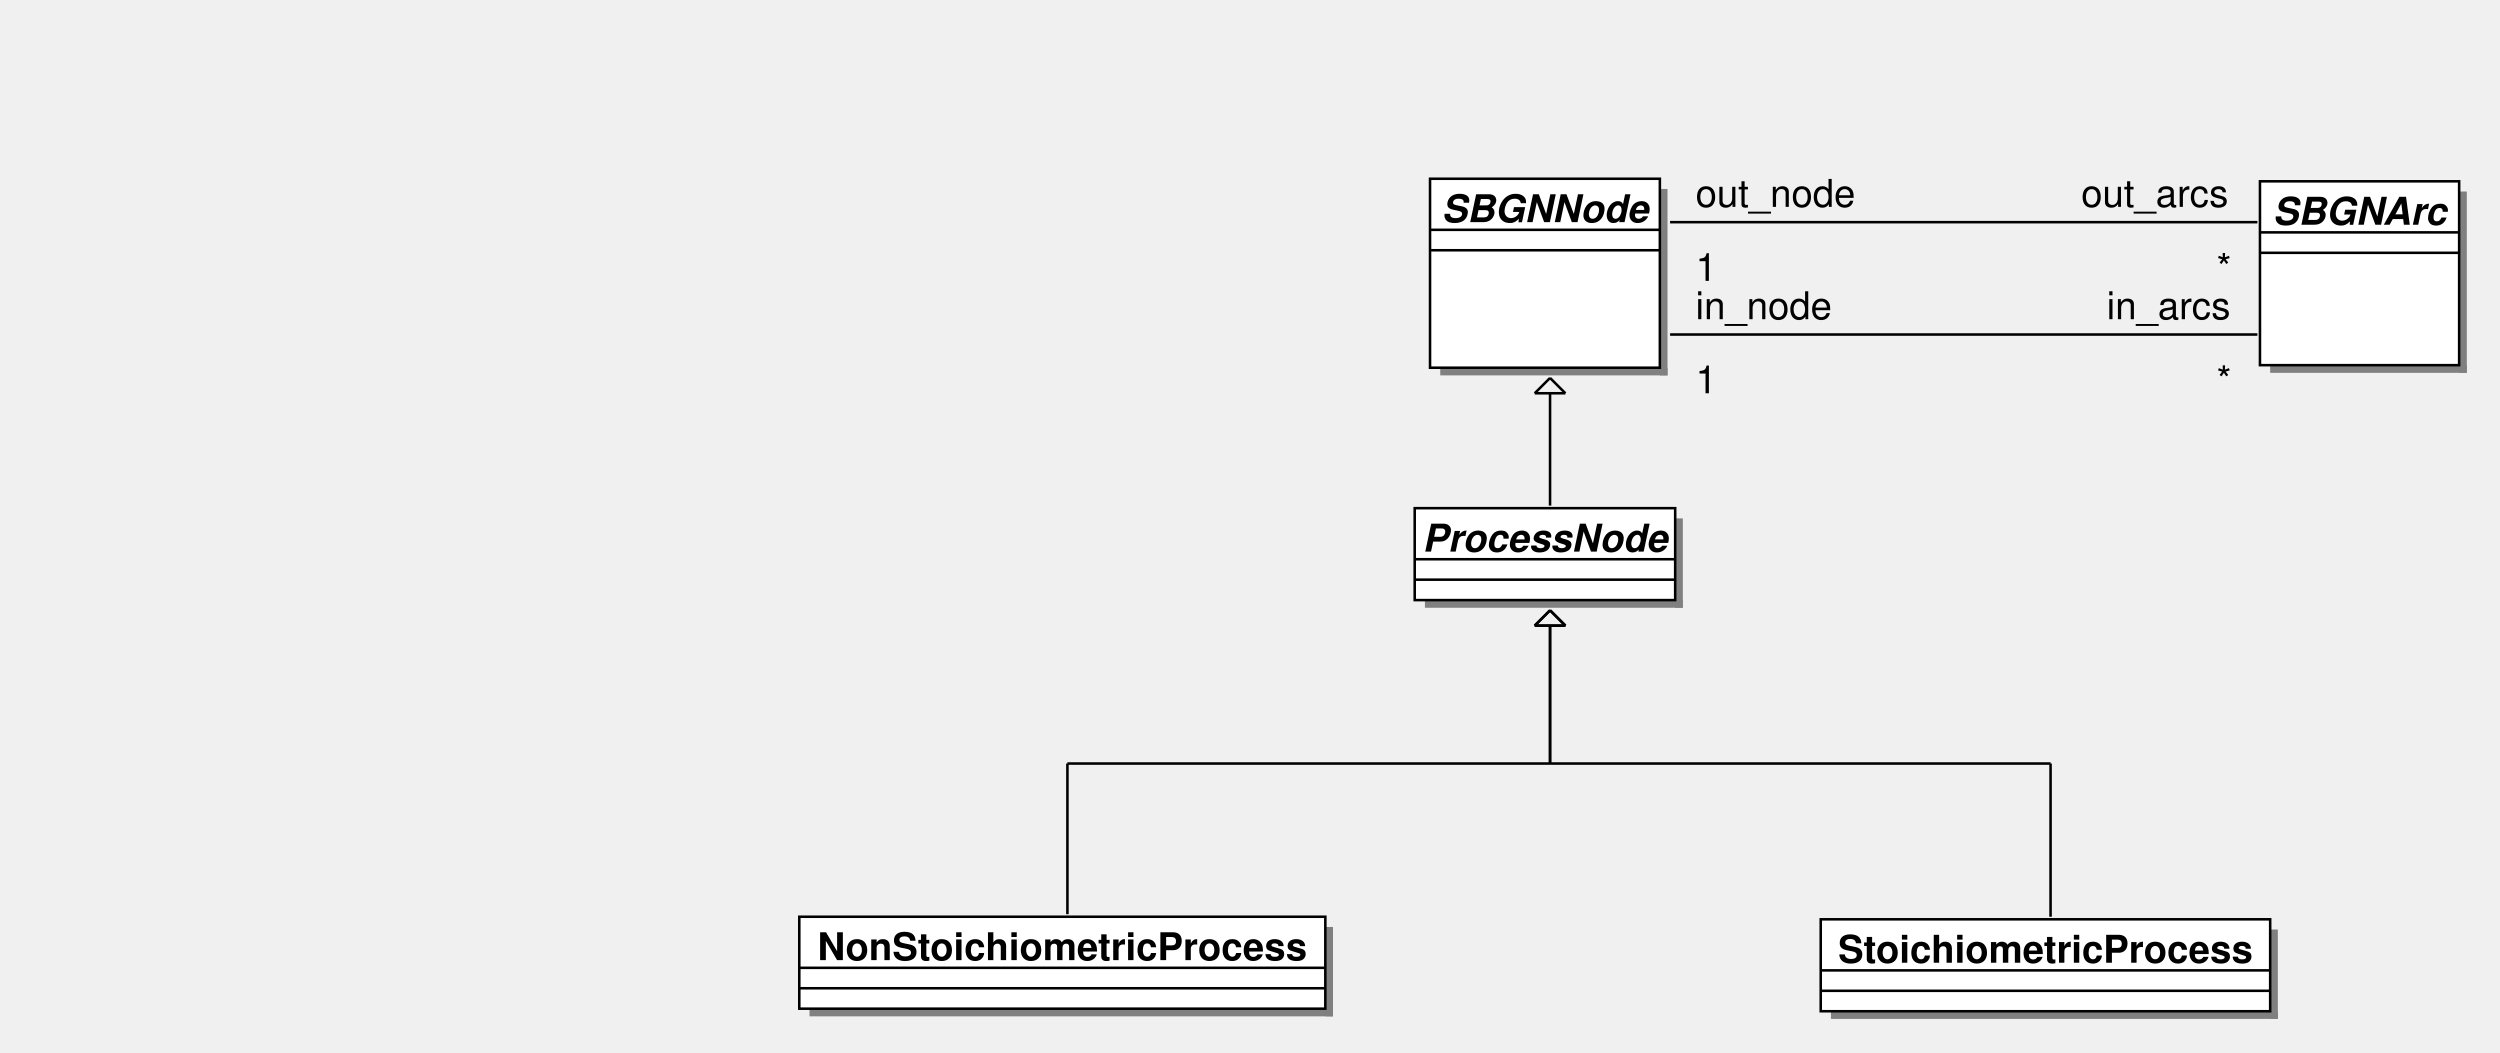
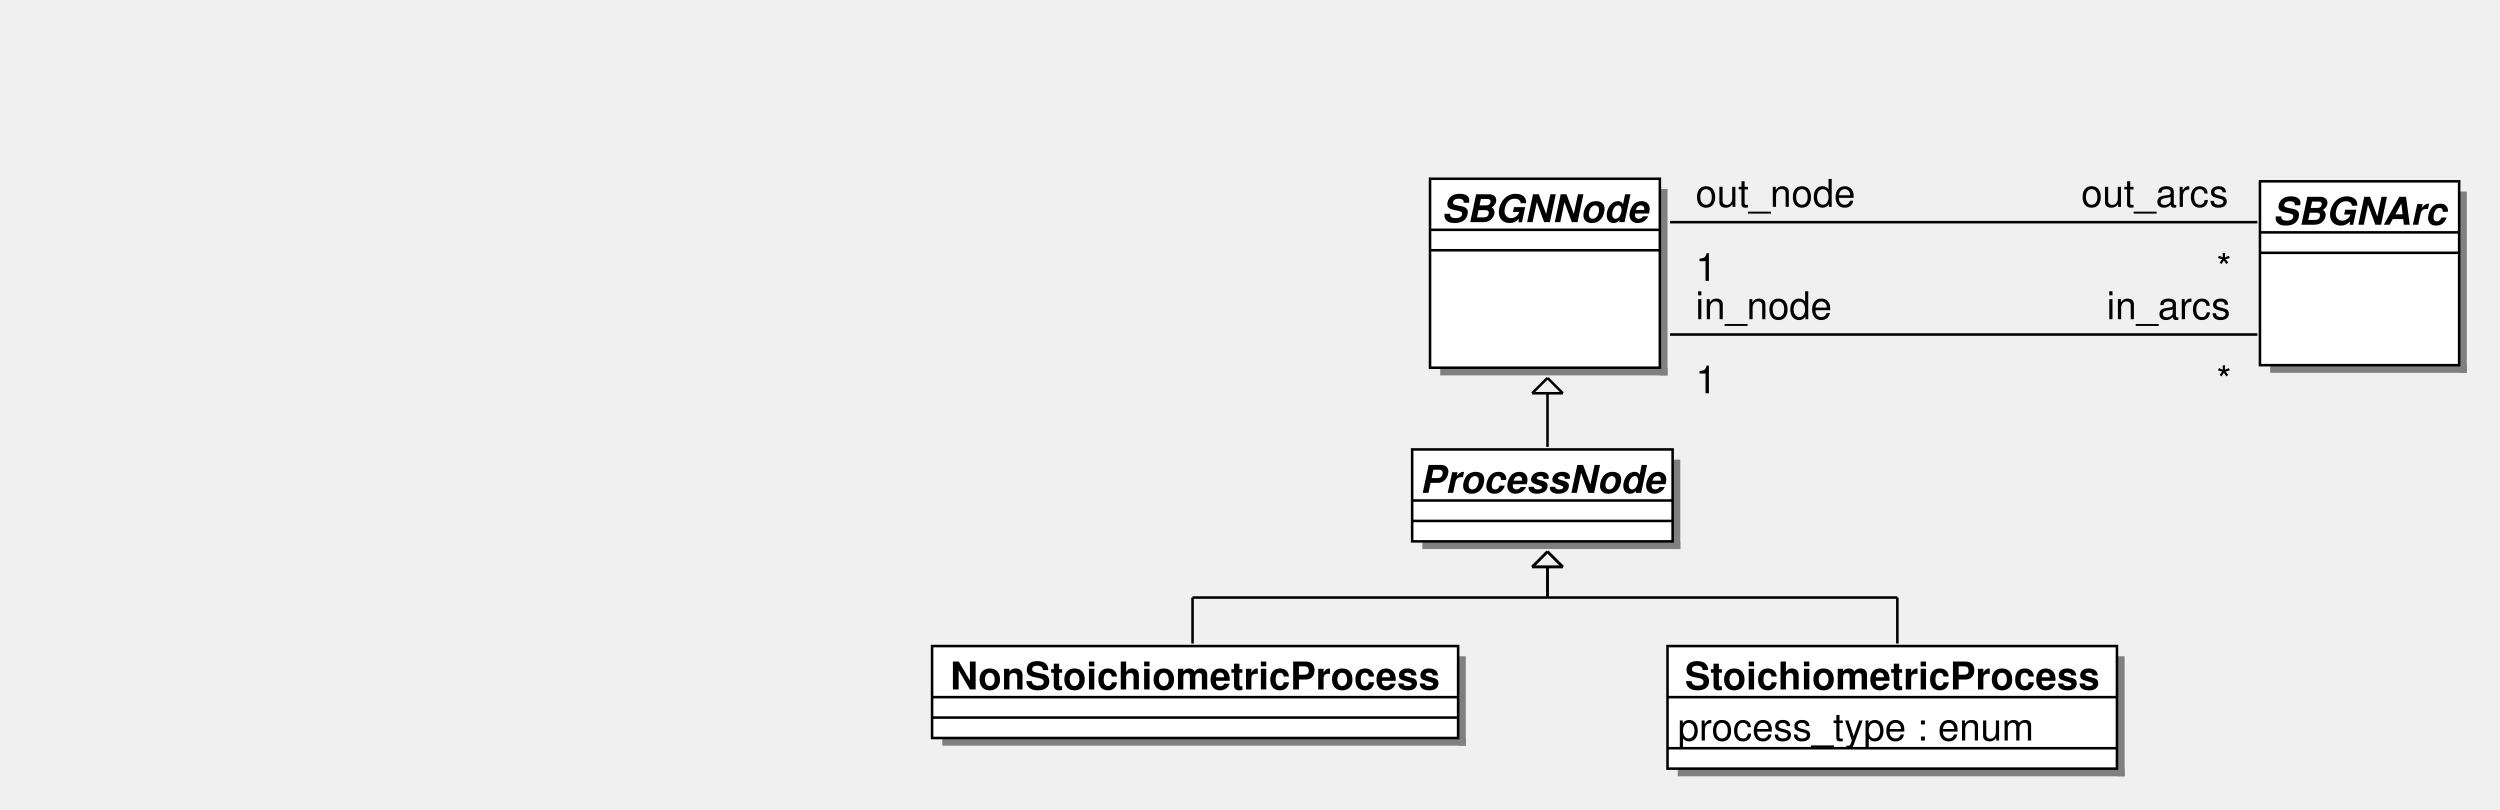
- <svg xmlns="http://www.w3.org/2000/svg" width="979" height="412" version="1.1">
+ <svg xmlns="http://www.w3.org/2000/svg" width="979" height="317" version="1.1">
  <g>
-     <rect fill="#808080" stroke="none" stroke-opacity="1" x="656" y="203" width="3" height="35" />
-     <rect fill="#808080" stroke="none" stroke-opacity="1" x="558" y="235" width="101" height="3" />
-     <rect fill="#ffffff" stroke="black" stroke-width="1" stroke-opacity="1" x="554" y="199" width="102" height="36" />
-     <text font-family="Helvetica" font-size="15" fill="#000000" xml:space="preserve" font-weight="bold" font-style="italic" text-anchor="middle" x="605" y="216">ProcessNode</text>
-     <line stroke="black" stroke-opacity="1" x1="554" y1="219" x2="656" y2="219" />
-     <line stroke="black" stroke-opacity="1" x1="554" y1="227" x2="656" y2="227" />
+     <rect fill="#808080" stroke="none" stroke-opacity="1" x="655" y="180" width="3" height="35" />
+     <rect fill="#808080" stroke="none" stroke-opacity="1" x="557" y="212" width="101" height="3" />
+     <rect fill="#ffffff" stroke="black" stroke-width="1" stroke-opacity="1" x="553" y="176" width="102" height="36" />
+     <text font-family="Helvetica" font-size="15" fill="#000000" xml:space="preserve" font-weight="bold" font-style="italic" text-anchor="middle" x="604" y="193">ProcessNode</text>
+     <line stroke="black" stroke-opacity="1" x1="553" y1="196" x2="655" y2="196" />
+     <line stroke="black" stroke-opacity="1" x1="553" y1="204" x2="655" y2="204" />
  </g>
  <g>
-     <rect fill="#808080" stroke="none" stroke-opacity="1" x="519" y="363" width="3" height="35" />
-     <rect fill="#808080" stroke="none" stroke-opacity="1" x="317" y="395" width="205" height="3" />
-     <rect fill="#ffffff" stroke="black" stroke-width="1" stroke-opacity="1" x="313" y="359" width="206" height="36" />
-     <text font-family="Helvetica" font-size="15" fill="#000000" xml:space="preserve" font-weight="bold" text-anchor="middle" x="416" y="376">NonStoichiometricProcess</text>
-     <line stroke="black" stroke-opacity="1" x1="313" y1="379" x2="519" y2="379" />
-     <line stroke="black" stroke-opacity="1" x1="313" y1="387" x2="519" y2="387" />
+     <rect fill="#808080" stroke="none" stroke-opacity="1" x="571" y="257" width="3" height="35" />
+     <rect fill="#808080" stroke="none" stroke-opacity="1" x="369" y="289" width="205" height="3" />
+     <rect fill="#ffffff" stroke="black" stroke-width="1" stroke-opacity="1" x="365" y="253" width="206" height="36" />
+     <text font-family="Helvetica" font-size="15" fill="#000000" xml:space="preserve" font-weight="bold" text-anchor="middle" x="468" y="270">NonStoichiometricProcess</text>
+     <line stroke="black" stroke-opacity="1" x1="365" y1="273" x2="571" y2="273" />
+     <line stroke="black" stroke-opacity="1" x1="365" y1="281" x2="571" y2="281" />
  </g>
  <g>
-     <line stroke="black" stroke-opacity="1" x1="418" y1="358" x2="418" y2="299" />
+     <line stroke="black" stroke-opacity="1" x1="467" y1="252" x2="467" y2="234" />
  </g>
  <g>
-     <line stroke="black" stroke-opacity="1" x1="418" y1="299" x2="607" y2="299" />
+     <line stroke="black" stroke-opacity="1" x1="467" y1="234" x2="606" y2="234" />
  </g>
  <g>
-     <line stroke="black" stroke-opacity="1" x1="607" y1="299" x2="607" y2="245" />
-     <line stroke="black" stroke-opacity="1" x1="607" y1="239" x2="601" y2="245" />
-     <line stroke="black" stroke-opacity="1" x1="607" y1="239" x2="613" y2="245" />
-     <line stroke="black" stroke-opacity="1" x1="601" y1="245" x2="613" y2="245" />
+     <line stroke="black" stroke-opacity="1" x1="606" y1="234" x2="606" y2="222" />
+     <line stroke="black" stroke-opacity="1" x1="606" y1="216" x2="600" y2="222" />
+     <line stroke="black" stroke-opacity="1" x1="606" y1="216" x2="612" y2="222" />
+     <line stroke="black" stroke-opacity="1" x1="600" y1="222" x2="612" y2="222" />
+   </g>
+   <g>
+     <rect fill="#808080" stroke="none" stroke-opacity="1" x="829" y="257" width="3" height="47" />
+     <rect fill="#808080" stroke="none" stroke-opacity="1" x="657" y="301" width="175" height="3" />
+     <rect fill="#ffffff" stroke="black" stroke-width="1" stroke-opacity="1" x="653" y="253" width="176" height="48" />
+     <text font-family="Helvetica" font-size="15" fill="#000000" xml:space="preserve" font-weight="bold" text-anchor="middle" x="741" y="270">StoichiometricProcess</text>
+     <line stroke="black" stroke-opacity="1" x1="653" y1="273" x2="829" y2="273" />
+     <text font-family="Helvetica" font-size="15" fill="#000000" xml:space="preserve" x="657" y="290">process_type : enum</text>
+     <line stroke="black" stroke-opacity="1" x1="653" y1="293" x2="829" y2="293" />
  </g>
  <g>
    <rect fill="#808080" stroke="none" stroke-opacity="1" x="650" y="74" width="3" height="73" />
    <rect fill="#808080" stroke="none" stroke-opacity="1" x="564" y="144" width="89" height="3" />
    <rect fill="#ffffff" stroke="black" stroke-width="1" stroke-opacity="1" x="560" y="70" width="90" height="74" />
    <text font-family="Helvetica" font-size="15" fill="#000000" xml:space="preserve" font-weight="bold" font-style="italic" text-anchor="middle" x="605" y="87">SBGNNode</text>
    <line stroke="black" stroke-opacity="1" x1="560" y1="90" x2="650" y2="90" />
    <line stroke="black" stroke-opacity="1" x1="560" y1="98" x2="650" y2="98" />
  </g>
  <g>
-     <rect fill="#808080" stroke="none" stroke-opacity="1" x="889" y="364" width="3" height="35" />
-     <rect fill="#808080" stroke="none" stroke-opacity="1" x="717" y="396" width="175" height="3" />
-     <rect fill="#ffffff" stroke="black" stroke-width="1" stroke-opacity="1" x="713" y="360" width="176" height="36" />
-     <text font-family="Helvetica" font-size="15" fill="#000000" xml:space="preserve" font-weight="bold" text-anchor="middle" x="801" y="377">StoichiometricProcess</text>
-     <line stroke="black" stroke-opacity="1" x1="713" y1="380" x2="889" y2="380" />
-     <line stroke="black" stroke-opacity="1" x1="713" y1="388" x2="889" y2="388" />
+     <line stroke="black" stroke-opacity="1" x1="743" y1="252" x2="743" y2="234" />
  </g>
  <g>
-     <line stroke="black" stroke-opacity="1" x1="607" y1="198" x2="607" y2="154" />
-     <line stroke="black" stroke-opacity="1" x1="607" y1="148" x2="601" y2="154" />
-     <line stroke="black" stroke-opacity="1" x1="607" y1="148" x2="613" y2="154" />
-     <line stroke="black" stroke-opacity="1" x1="601" y1="154" x2="613" y2="154" />
+     <line stroke="black" stroke-opacity="1" x1="743" y1="234" x2="606" y2="234" />
  </g>
  <g>
-     <line stroke="black" stroke-opacity="1" x1="803" y1="359" x2="803" y2="299" />
+     <line stroke="black" stroke-opacity="1" x1="606" y1="234" x2="606" y2="222" />
+     <line stroke="black" stroke-opacity="1" x1="606" y1="216" x2="600" y2="222" />
+     <line stroke="black" stroke-opacity="1" x1="606" y1="216" x2="612" y2="222" />
+     <line stroke="black" stroke-opacity="1" x1="600" y1="222" x2="612" y2="222" />
  </g>
  <g>
-     <line stroke="black" stroke-opacity="1" x1="803" y1="299" x2="607" y2="299" />
-   </g>
-   <g>
-     <line stroke="black" stroke-opacity="1" x1="607" y1="299" x2="607" y2="245" />
-     <line stroke="black" stroke-opacity="1" x1="607" y1="239" x2="601" y2="245" />
-     <line stroke="black" stroke-opacity="1" x1="607" y1="239" x2="613" y2="245" />
-     <line stroke="black" stroke-opacity="1" x1="601" y1="245" x2="613" y2="245" />
+     <line stroke="black" stroke-opacity="1" x1="606" y1="175" x2="606" y2="154" />
+     <line stroke="black" stroke-opacity="1" x1="606" y1="148" x2="600" y2="154" />
+     <line stroke="black" stroke-opacity="1" x1="606" y1="148" x2="612" y2="154" />
+     <line stroke="black" stroke-opacity="1" x1="600" y1="154" x2="612" y2="154" />
  </g>
  <g>
    <rect fill="#808080" stroke="none" stroke-opacity="1" x="963" y="75" width="3" height="71" />
    <rect fill="#808080" stroke="none" stroke-opacity="1" x="889" y="143" width="77" height="3" />
    <rect fill="#ffffff" stroke="black" stroke-width="1" stroke-opacity="1" x="885" y="71" width="78" height="72" />
    <text font-family="Helvetica" font-size="15" fill="#000000" xml:space="preserve" font-weight="bold" font-style="italic" text-anchor="middle" x="924" y="88">SBGNArc</text>
    <line stroke="black" stroke-opacity="1" x1="885" y1="91" x2="963" y2="91" />
    <line stroke="black" stroke-opacity="1" x1="885" y1="99" x2="963" y2="99" />
  </g>
  <g>
+     <line stroke="black" stroke-opacity="1" x1="884" y1="87" x2="654" y2="87" />
+   </g>
+   <g>
    <line stroke="black" stroke-opacity="1" x1="884" y1="131" x2="654" y2="131" />
  </g>
  <g>
-     <line stroke="black" stroke-opacity="1" x1="884" y1="87" x2="654" y2="87" />
+     <text font-family="Helvetica" font-size="15" fill="#000000" xml:space="preserve" x="664" y="81">out_node</text>
+   </g>
+   <g>
+     <text font-family="Helvetica" font-size="15" fill="#000000" xml:space="preserve" x="815" y="81">out_arcs</text>
  </g>
  <g>
    <text font-family="Helvetica" font-size="15" fill="#000000" xml:space="preserve" x="664" y="110">1</text>
  </g>
  <g>
    <text font-family="Helvetica" font-size="15" fill="#000000" xml:space="preserve" x="868" y="110">*</text>
  </g>
  <g>
-     <text font-family="Helvetica" font-size="15" fill="#000000" xml:space="preserve" x="664" y="154">1</text>
+     <text font-family="Helvetica" font-size="15" fill="#000000" xml:space="preserve" x="664" y="125">in_node</text>
  </g>
  <g>
    <text font-family="Helvetica" font-size="15" fill="#000000" xml:space="preserve" x="825" y="125">in_arcs</text>
  </g>
  <g>
-     <text font-family="Helvetica" font-size="15" fill="#000000" xml:space="preserve" x="664" y="81">out_node</text>
-   </g>
-   <g>
-     <text font-family="Helvetica" font-size="15" fill="#000000" xml:space="preserve" x="815" y="81">out_arcs</text>
-   </g>
-   <g>
-     <text font-family="Helvetica" font-size="15" fill="#000000" xml:space="preserve" x="664" y="125">in_node</text>
+     <text font-family="Helvetica" font-size="15" fill="#000000" xml:space="preserve" x="664" y="154">1</text>
  </g>
  <g>
    <text font-family="Helvetica" font-size="15" fill="#000000" xml:space="preserve" x="868" y="154">*</text>
  </g>
</svg>
